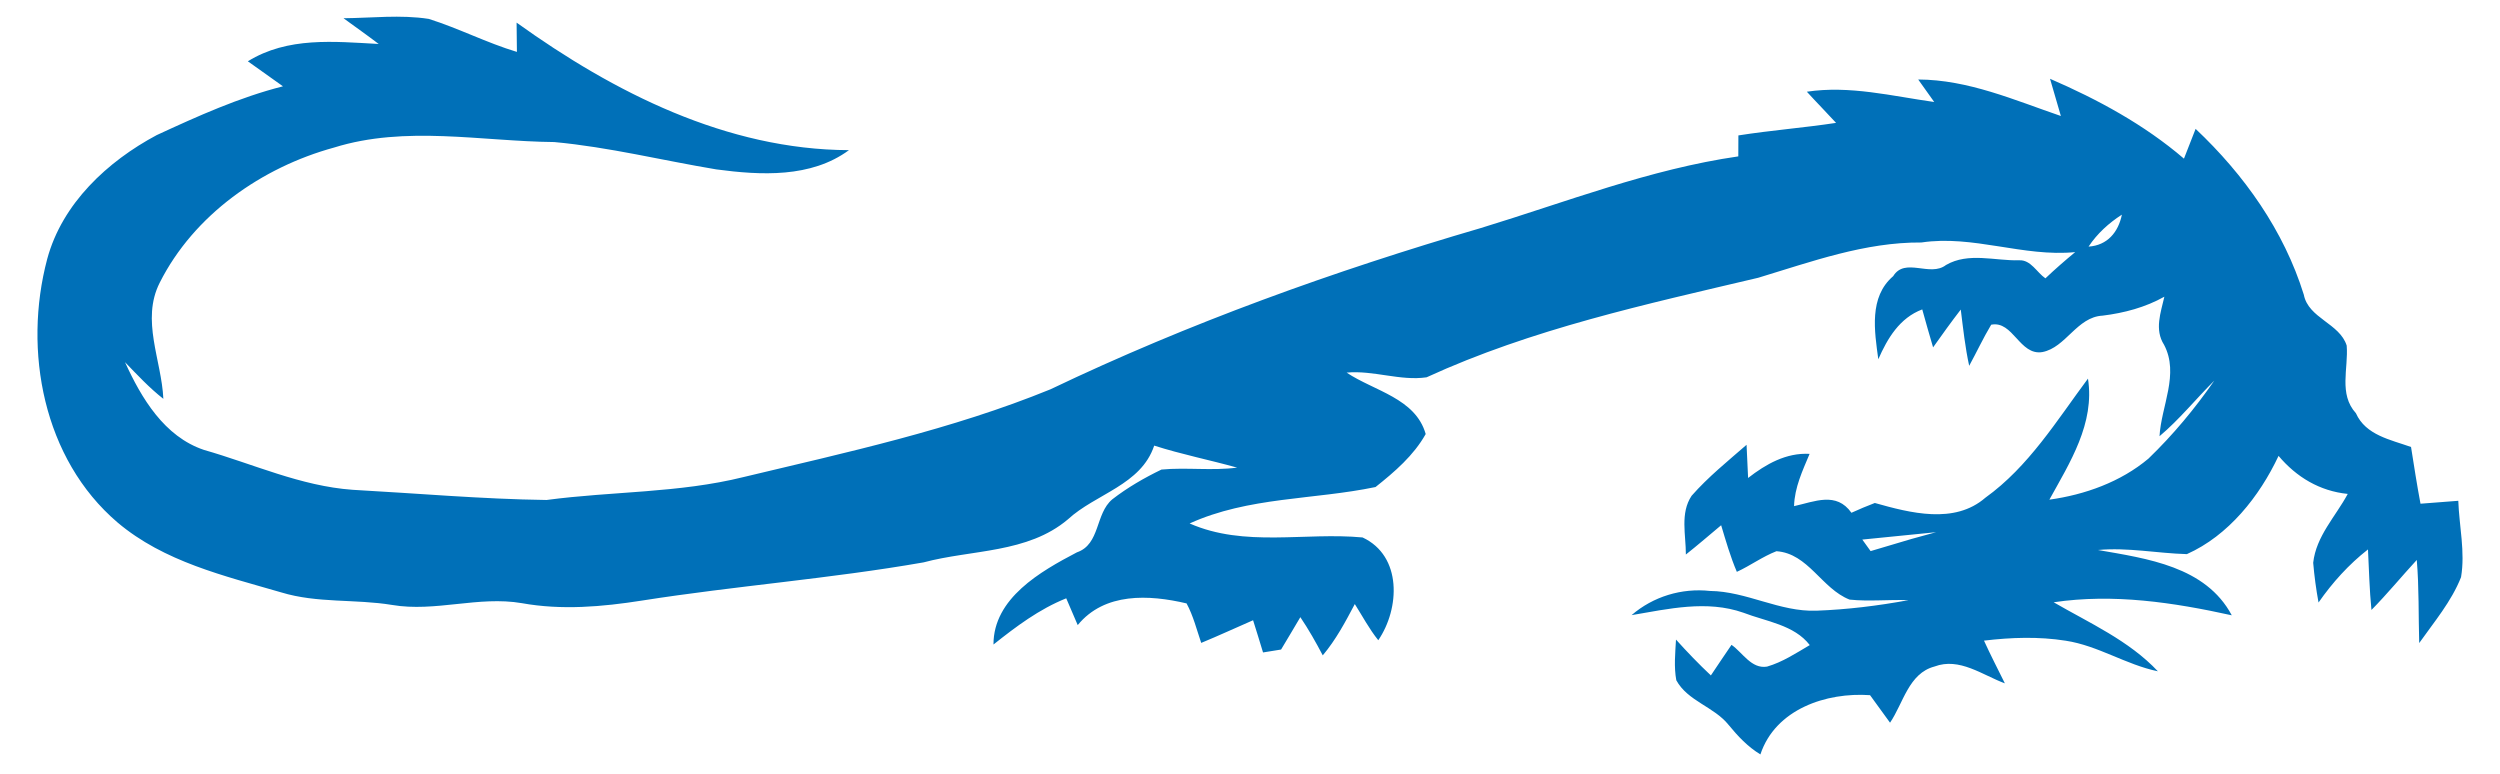
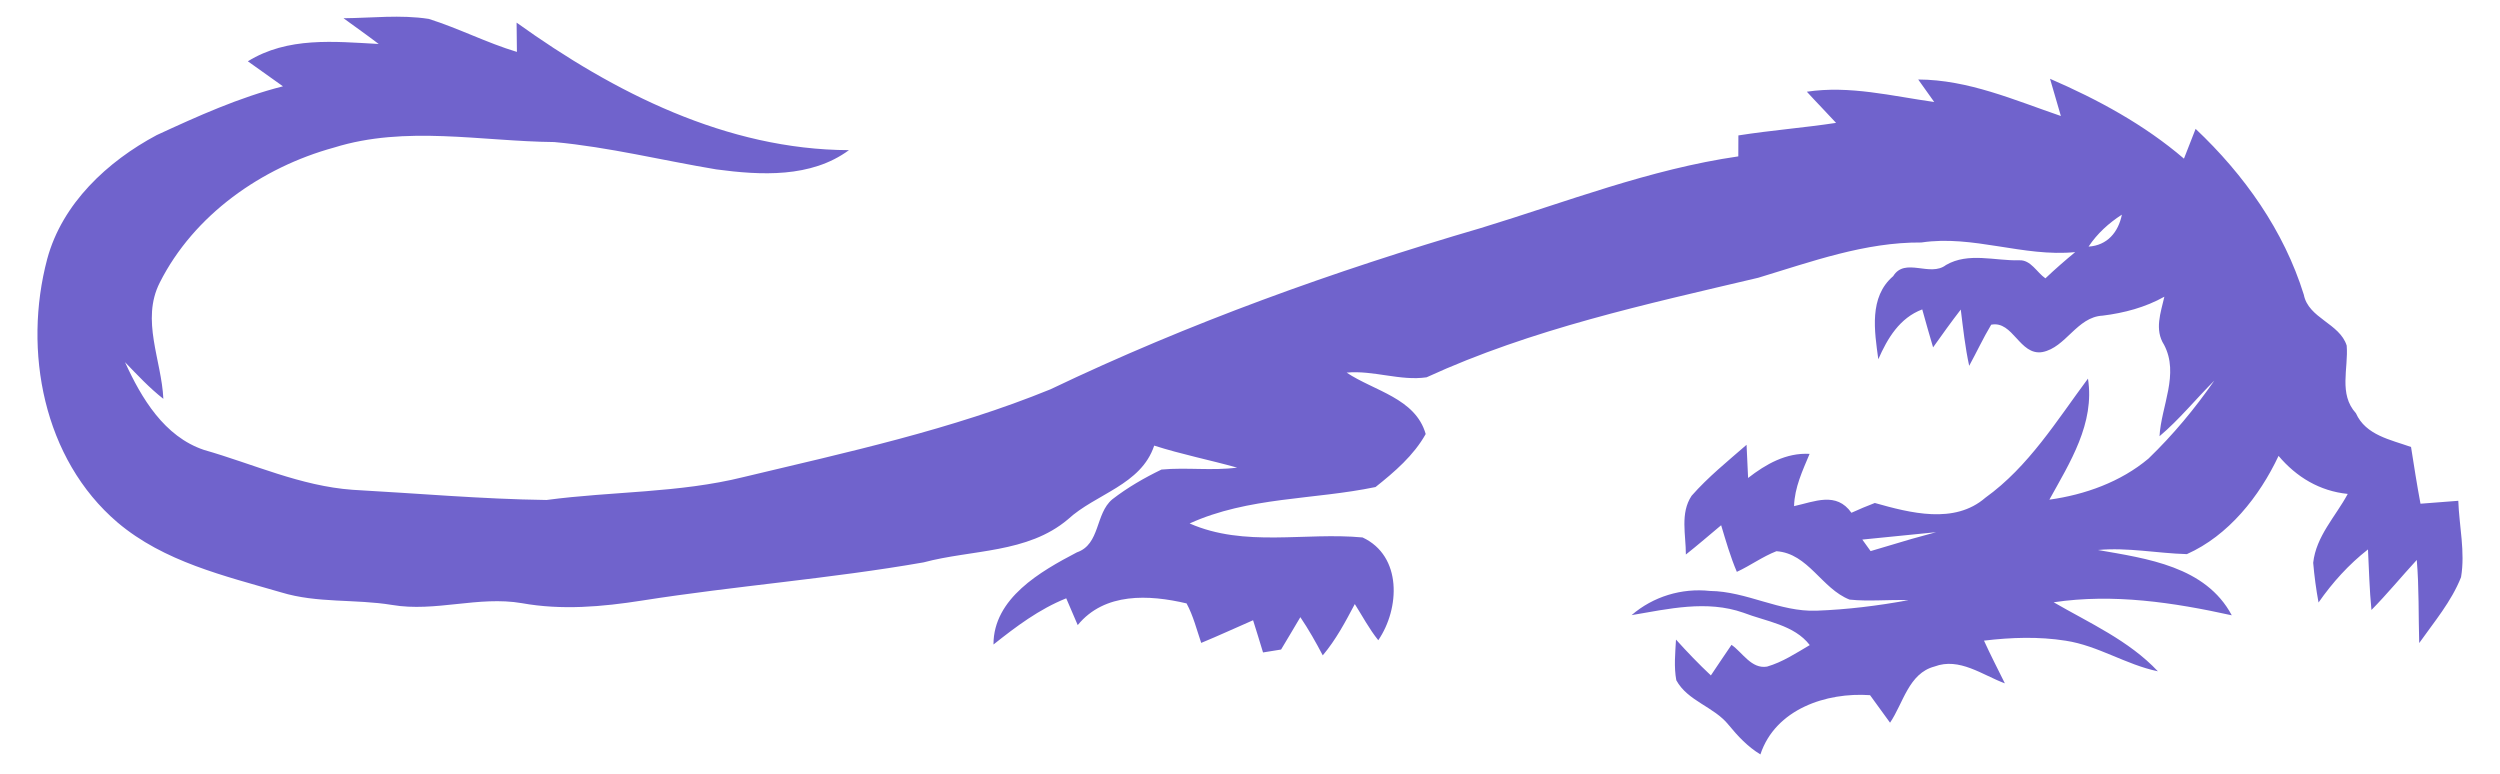
<svg xmlns="http://www.w3.org/2000/svg" version="1.1" id="Layer_1" x="0px" y="0px" viewBox="-2554.111 -765.265 5422.18 1678.589" enable-background="new -2554.111 -765.265 5422.18 1678.589" xml:space="preserve">
  <g id="_x23_ffffffff">
</g>
-   <path fill="#0070b8" d="M2777.607,320.897c-27.38,2.106-54.585,4.213-81.966,6.319  c-7.723-40.895-14.041-81.965-20.535-123.036c-44.23-15.796-98.288-25.45-119.525-73.19  c-37.911-41.772-15.972-97.059-20.009-146.73c-15.27-48.442-83.019-58.973-93.022-110.399  c-43.177-139.007-129.355-260.288-234.663-359.629c-8.424,21.588-16.849,43.001-25.273,64.589  c-86.178-73.891-186.748-128.301-290.477-173.233c7.723,26.854,15.796,53.707,23.519,80.737  c-100.57-34.401-201.139-78.806-309.432-79.157c8.776,12.286,26.152,36.683,34.752,48.793  c-91.443-12.812-183.412-36.331-276.26-22.29c20.711,22.817,42.475,44.756,63.361,67.573  c-70.557,10.706-141.465,16.147-211.846,27.205c-0.175,11.233-0.175,34.05-0.175,45.458  c-192.013,27.731-373.495,98.99-558.136,155.33C338.658-177.388,24.662-64.532-275.643,79.038  c-214.479,87.582-441.594,136.726-666.077,190.433c-139.885,34.752-285.036,30.715-427.027,49.671  c-140.587-1.931-280.648-14.392-420.884-22.115c-112.329-8.074-215.356-55.989-322.245-86.528  c-86.002-28.96-135.497-112.154-171.127-190.258c26.678,27.556,52.83,55.814,83.194,79.508  c-3.861-83.896-48.968-170.6-7.898-251.863c74.243-147.432,221.324-250.108,378.058-293.109  c155.506-48.442,318.734-13.515,477.75-11.935c118.297,10.882,234.312,39.842,351.555,59.324  c96.182,12.812,205.177,18.78,287.493-41.773c-265.027-0.878-509.87-125.142-720.838-276.611  c0.175,15.796,0.526,47.565,0.702,63.536c-65.467-19.658-126.371-51.25-191.311-71.61  c-61.079-9.478-123.387-1.931-184.817-1.404c25.45,18.605,51.25,36.683,76.349,55.814  c-96.884-5.265-197.103-15.972-283.807,37.56c25.274,18.253,50.899,35.98,76.173,54.234  c-95.129,24.221-184.992,64.765-273.803,105.835c-106.888,57.042-205.001,148.31-237.471,268.537  c-52.83,198.682-8.776,434.047,152.522,571.65c100.921,85.3,231.503,115.664,355.066,151.644  c78.104,23.87,160.596,14.041,240.279,27.205c93.9,15.972,187.45-20.009,281.525-3.861  c86.529,15.621,174.461,7.898,260.463-5.617c203.07-31.944,408.422-47.389,610.79-82.843  c104.958-28.082,225.361-19.307,312.942-93.198c60.552-55.814,158.841-74.418,187.274-160.069  c59.148,18.956,120.228,31.066,179.902,47.74c-54.585,7.196-109.521-0.877-164.106,4.212  c-37.384,18.078-73.891,39.14-106.713,64.589c-37.209,31.242-25.801,97.411-76.7,114.962  c-78.806,41.246-181.131,99.517-180.955,199.911c48.969-38.964,99.166-76.7,157.788-100.219  c8.425,19.307,16.674,38.613,24.923,58.095c58.271-71.259,154.804-66.169,236.067-47.038  c14.568,26.854,21.939,56.867,31.768,85.651c37.911-15.621,74.945-32.821,112.505-49.144  c7.196,23.168,14.568,46.336,21.588,69.855c9.829-1.58,29.311-4.739,39.14-6.319  c14.217-23.168,27.731-46.862,41.772-70.206c17.903,26.503,33.699,54.41,48.618,82.843  c28.433-33.699,49.144-72.663,69.504-111.276c16.674,26.327,31.242,54.059,50.899,78.455  c46.862-68.626,52.128-182.711-34.05-222.903c-124.615-11.76-256.251,21.939-375.074-30.364  c127.423-57.92,269.239-51.075,403.157-78.981c41.246-32.821,82.843-68.451,108.819-114.962  c-22.115-77.753-111.978-93.374-171.478-133.215c58.095-5.441,116.717,18.605,173.408,10.18  c228.695-104.958,475.644-158.314,719.258-215.883c115.664-34.927,231.504-77.402,354.013-76.524  c112.154-16.849,221.324,31.944,333.478,20.886c-22.115,18.253-43.703,37.034-64.589,56.867  c-18.78-12.812-31.593-40.544-57.042-39.14c-52.83,1.404-109.872-17.902-158.489,10.18  c-34.752,27.029-88.811-17.552-114.611,24.221c-53.005,45.283-40.544,119.35-32.295,180.253  c20.009-45.634,46.336-89.688,95.304-108.117c7.723,27.38,15.27,54.936,23.519,82.316  c19.482-27.556,39.315-55.111,60.026-81.965c5.09,40.895,9.478,81.79,18.254,121.983  c16.147-29.486,30.364-60.201,47.74-89.161c47.564-9.478,61.605,67.749,111.1,59.324  c50.899-9.829,74.769-76.173,130.583-78.981c46.863-5.792,92.496-17.902,133.918-41.07  c-7.898,34.576-21.764,71.434-0.702,104.256c33.523,63.536-6.143,132.864-9.829,198.331  c43.176-36.331,78.806-80.737,118.824-120.579c-42.124,60.728-89.688,117.946-142.869,169.196  c-60.201,50.548-137.779,78.279-214.83,88.986c44.581-80.737,98.815-165.335,83.721-262.57  c-67.924,91.268-128.476,190.784-222.552,258.357c-67.046,58.271-163.053,32.997-239.753,11.408  c-17.2,6.494-34.05,13.69-50.724,21.237c-32.822-46.336-79.684-24.221-124.44-14.392  c1.053-40.368,18.429-76.875,33.699-113.382c-50.899-2.808-94.778,22.29-133.391,52.303  c-0.878-17.902-2.633-53.883-3.335-71.961c-40.895,35.63-83.369,69.855-119.174,110.574  c-25.274,37.736-12.286,85.3-12.462,127.424c25.976-20.535,51.075-42.299,76.524-63.536  c10.18,33.874,20.009,68.275,34.05,101.096c29.311-13.515,55.638-32.997,85.826-44.756  c69.153,4.739,98.112,81.263,158.665,104.958c42.299,4.388,84.949-0.351,127.599,1.229  c-65.818,12.11-132.513,20.36-199.385,22.817c-79.859,2.984-151.469-41.948-230.977-42.826  c-61.43-6.67-123.387,12.111-170.073,52.479c80.034-13.515,163.053-33.172,242.561-5.265  c48.969,18.956,110.399,26.327,143.922,70.206c-29.837,17.552-59.324,37.034-92.672,46.687  c-33.874,5.617-53.005-30.54-77.051-47.213c-15.094,21.939-29.837,44.23-44.756,66.344  c-26.327-24.747-51.425-50.899-75.647-77.753c-1.58,29.311-4.739,59.148,0.702,88.284  c24.748,45.283,81.614,57.218,113.207,96.533c20.009,24.396,41.773,47.74,69.153,64.238  c32.646-98.288,142.869-135.146,237.822-128.477c14.392,19.833,28.784,39.842,43.352,59.675  c28.784-42.299,40.368-107.064,96.357-121.807c54.059-20.535,104.256,18.605,152.697,36.507  c-15.27-30.891-31.066-61.43-45.283-92.672c58.797-7.021,118.648-9.127,177.27,0.175  c70.206,10.706,130.583,51.952,199.911,66.344c-63.01-66.871-147.959-104.431-226.063-149.714  c129.53-19.307,259.761,0.351,386.307,28.258c-56.691-106.186-183.939-123.036-290.301-141.64  c64.765-5.967,128.652,7.196,192.89,8.951c90.215-40.193,157.436-124.966,198.858-213.075  c38.789,45.985,89.162,76.349,150.065,82.492c-26.327,48.969-68.626,91.619-74.945,149.363  c2.458,28.784,6.319,57.569,11.584,86.177c30.189-43.352,65.643-82.667,107.24-115.137  c2.282,43.703,3.159,87.582,7.547,131.285c34.226-34.752,65.291-72.663,98.288-108.468  c5.09,60.026,3.51,120.052,5.265,180.253c32.47-45.985,69.855-90.039,90.741-142.869  C2792.877,431.822,2779.538,376.009,2777.607,320.897z M1975.681-230.393c18.78-28.258,43.879-51.075,72.312-69.328  C2040.271-261.635,2016.401-233.026,1975.681-230.393z M1591.667,403.667L1503,430l-18-25l160-16L1591.667,403.667z" />
+   <path fill="#7063CC" d="M2777.607,320.897c-27.38,2.106-54.585,4.213-81.966,6.319  c-7.723-40.895-14.041-81.965-20.535-123.036c-44.23-15.796-98.288-25.45-119.525-73.19  c-37.911-41.772-15.972-97.059-20.009-146.73c-15.27-48.442-83.019-58.973-93.022-110.399  c-43.177-139.007-129.355-260.288-234.663-359.629c-8.424,21.588-16.849,43.001-25.273,64.589  c-86.178-73.891-186.748-128.301-290.477-173.233c7.723,26.854,15.796,53.707,23.519,80.737  c-100.57-34.401-201.139-78.806-309.432-79.157c8.776,12.286,26.152,36.683,34.752,48.793  c-91.443-12.812-183.412-36.331-276.26-22.29c20.711,22.817,42.475,44.756,63.361,67.573  c-70.557,10.706-141.465,16.147-211.846,27.205c-0.175,11.233-0.175,34.05-0.175,45.458  c-192.013,27.731-373.495,98.99-558.136,155.33C338.658-177.388,24.662-64.532-275.643,79.038  c-214.479,87.582-441.594,136.726-666.077,190.433c-139.885,34.752-285.036,30.715-427.027,49.671  c-140.587-1.931-280.648-14.392-420.884-22.115c-112.329-8.074-215.356-55.989-322.245-86.528  c-86.002-28.96-135.497-112.154-171.127-190.258c26.678,27.556,52.83,55.814,83.194,79.508  c-3.861-83.896-48.968-170.6-7.898-251.863c74.243-147.432,221.324-250.108,378.058-293.109  c155.506-48.442,318.734-13.515,477.75-11.935c118.297,10.882,234.312,39.842,351.555,59.324  c96.182,12.812,205.177,18.78,287.493-41.773c-265.027-0.878-509.87-125.142-720.838-276.611  c0.175,15.796,0.526,47.565,0.702,63.536c-65.467-19.658-126.371-51.25-191.311-71.61  c-61.079-9.478-123.387-1.931-184.817-1.404c25.45,18.605,51.25,36.683,76.349,55.814  c-96.884-5.265-197.103-15.972-283.807,37.56c25.274,18.253,50.899,35.98,76.173,54.234  c-95.129,24.221-184.992,64.765-273.803,105.835c-106.888,57.042-205.001,148.31-237.471,268.537  c-52.83,198.682-8.776,434.047,152.522,571.65c100.921,85.3,231.503,115.664,355.066,151.644  c78.104,23.87,160.596,14.041,240.279,27.205c93.9,15.972,187.45-20.009,281.525-3.861  c86.529,15.621,174.461,7.898,260.463-5.617c203.07-31.944,408.422-47.389,610.79-82.843  c104.958-28.082,225.361-19.307,312.942-93.198c60.552-55.814,158.841-74.418,187.274-160.069  c59.148,18.956,120.228,31.066,179.902,47.74c-54.585,7.196-109.521-0.877-164.106,4.212  c-37.384,18.078-73.891,39.14-106.713,64.589c-37.209,31.242-25.801,97.411-76.7,114.962  c-78.806,41.246-181.131,99.517-180.955,199.911c48.969-38.964,99.166-76.7,157.788-100.219  c8.425,19.307,16.674,38.613,24.923,58.095c58.271-71.259,154.804-66.169,236.067-47.038  c14.568,26.854,21.939,56.867,31.768,85.651c37.911-15.621,74.945-32.821,112.505-49.144  c7.196,23.168,14.568,46.336,21.588,69.855c9.829-1.58,29.311-4.739,39.14-6.319  c14.217-23.168,27.731-46.862,41.772-70.206c17.903,26.503,33.699,54.41,48.618,82.843  c28.433-33.699,49.144-72.663,69.504-111.276c16.674,26.327,31.242,54.059,50.899,78.455  c46.862-68.626,52.128-182.711-34.05-222.903c-124.615-11.76-256.251,21.939-375.074-30.364  c127.423-57.92,269.239-51.075,403.157-78.981c41.246-32.821,82.843-68.451,108.819-114.962  c-22.115-77.753-111.978-93.374-171.478-133.215c58.095-5.441,116.717,18.605,173.408,10.18  c228.695-104.958,475.644-158.314,719.258-215.883c115.664-34.927,231.504-77.402,354.013-76.524  c112.154-16.849,221.324,31.944,333.478,20.886c-22.115,18.253-43.703,37.034-64.589,56.867  c-18.78-12.812-31.593-40.544-57.042-39.14c-52.83,1.404-109.872-17.902-158.489,10.18  c-34.752,27.029-88.811-17.552-114.611,24.221c-53.005,45.283-40.544,119.35-32.295,180.253  c20.009-45.634,46.336-89.688,95.304-108.117c7.723,27.38,15.27,54.936,23.519,82.316  c19.482-27.556,39.315-55.111,60.026-81.965c5.09,40.895,9.478,81.79,18.254,121.983  c16.147-29.486,30.364-60.201,47.74-89.161c47.564-9.478,61.605,67.749,111.1,59.324  c50.899-9.829,74.769-76.173,130.583-78.981c46.863-5.792,92.496-17.902,133.918-41.07  c-7.898,34.576-21.764,71.434-0.702,104.256c33.523,63.536-6.143,132.864-9.829,198.331  c43.176-36.331,78.806-80.737,118.824-120.579c-42.124,60.728-89.688,117.946-142.869,169.196  c-60.201,50.548-137.779,78.279-214.83,88.986c44.581-80.737,98.815-165.335,83.721-262.57  c-67.924,91.268-128.476,190.784-222.552,258.357c-67.046,58.271-163.053,32.997-239.753,11.408  c-17.2,6.494-34.05,13.69-50.724,21.237c-32.822-46.336-79.684-24.221-124.44-14.392  c1.053-40.368,18.429-76.875,33.699-113.382c-50.899-2.808-94.778,22.29-133.391,52.303  c-0.878-17.902-2.633-53.883-3.335-71.961c-40.895,35.63-83.369,69.855-119.174,110.574  c-25.274,37.736-12.286,85.3-12.462,127.424c25.976-20.535,51.075-42.299,76.524-63.536  c10.18,33.874,20.009,68.275,34.05,101.096c29.311-13.515,55.638-32.997,85.826-44.756  c69.153,4.739,98.112,81.263,158.665,104.958c42.299,4.388,84.949-0.351,127.599,1.229  c-65.818,12.11-132.513,20.36-199.385,22.817c-79.859,2.984-151.469-41.948-230.977-42.826  c-61.43-6.67-123.387,12.111-170.073,52.479c80.034-13.515,163.053-33.172,242.561-5.265  c48.969,18.956,110.399,26.327,143.922,70.206c-29.837,17.552-59.324,37.034-92.672,46.687  c-33.874,5.617-53.005-30.54-77.051-47.213c-15.094,21.939-29.837,44.23-44.756,66.344  c-26.327-24.747-51.425-50.899-75.647-77.753c-1.58,29.311-4.739,59.148,0.702,88.284  c24.748,45.283,81.614,57.218,113.207,96.533c20.009,24.396,41.773,47.74,69.153,64.238  c32.646-98.288,142.869-135.146,237.822-128.477c14.392,19.833,28.784,39.842,43.352,59.675  c28.784-42.299,40.368-107.064,96.357-121.807c54.059-20.535,104.256,18.605,152.697,36.507  c-15.27-30.891-31.066-61.43-45.283-92.672c58.797-7.021,118.648-9.127,177.27,0.175  c70.206,10.706,130.583,51.952,199.911,66.344c-63.01-66.871-147.959-104.431-226.063-149.714  c129.53-19.307,259.761,0.351,386.307,28.258c-56.691-106.186-183.939-123.036-290.301-141.64  c64.765-5.967,128.652,7.196,192.89,8.951c90.215-40.193,157.436-124.966,198.858-213.075  c38.789,45.985,89.162,76.349,150.065,82.492c-26.327,48.969-68.626,91.619-74.945,149.363  c2.458,28.784,6.319,57.569,11.584,86.177c30.189-43.352,65.643-82.667,107.24-115.137  c2.282,43.703,3.159,87.582,7.547,131.285c34.226-34.752,65.291-72.663,98.288-108.468  c5.09,60.026,3.51,120.052,5.265,180.253c32.47-45.985,69.855-90.039,90.741-142.869  C2792.877,431.822,2779.538,376.009,2777.607,320.897z M1975.681-230.393c18.78-28.258,43.879-51.075,72.312-69.328  C2040.271-261.635,2016.401-233.026,1975.681-230.393z M1591.667,403.667L1503,430l-18-25l160-16L1591.667,403.667z" />
</svg>
